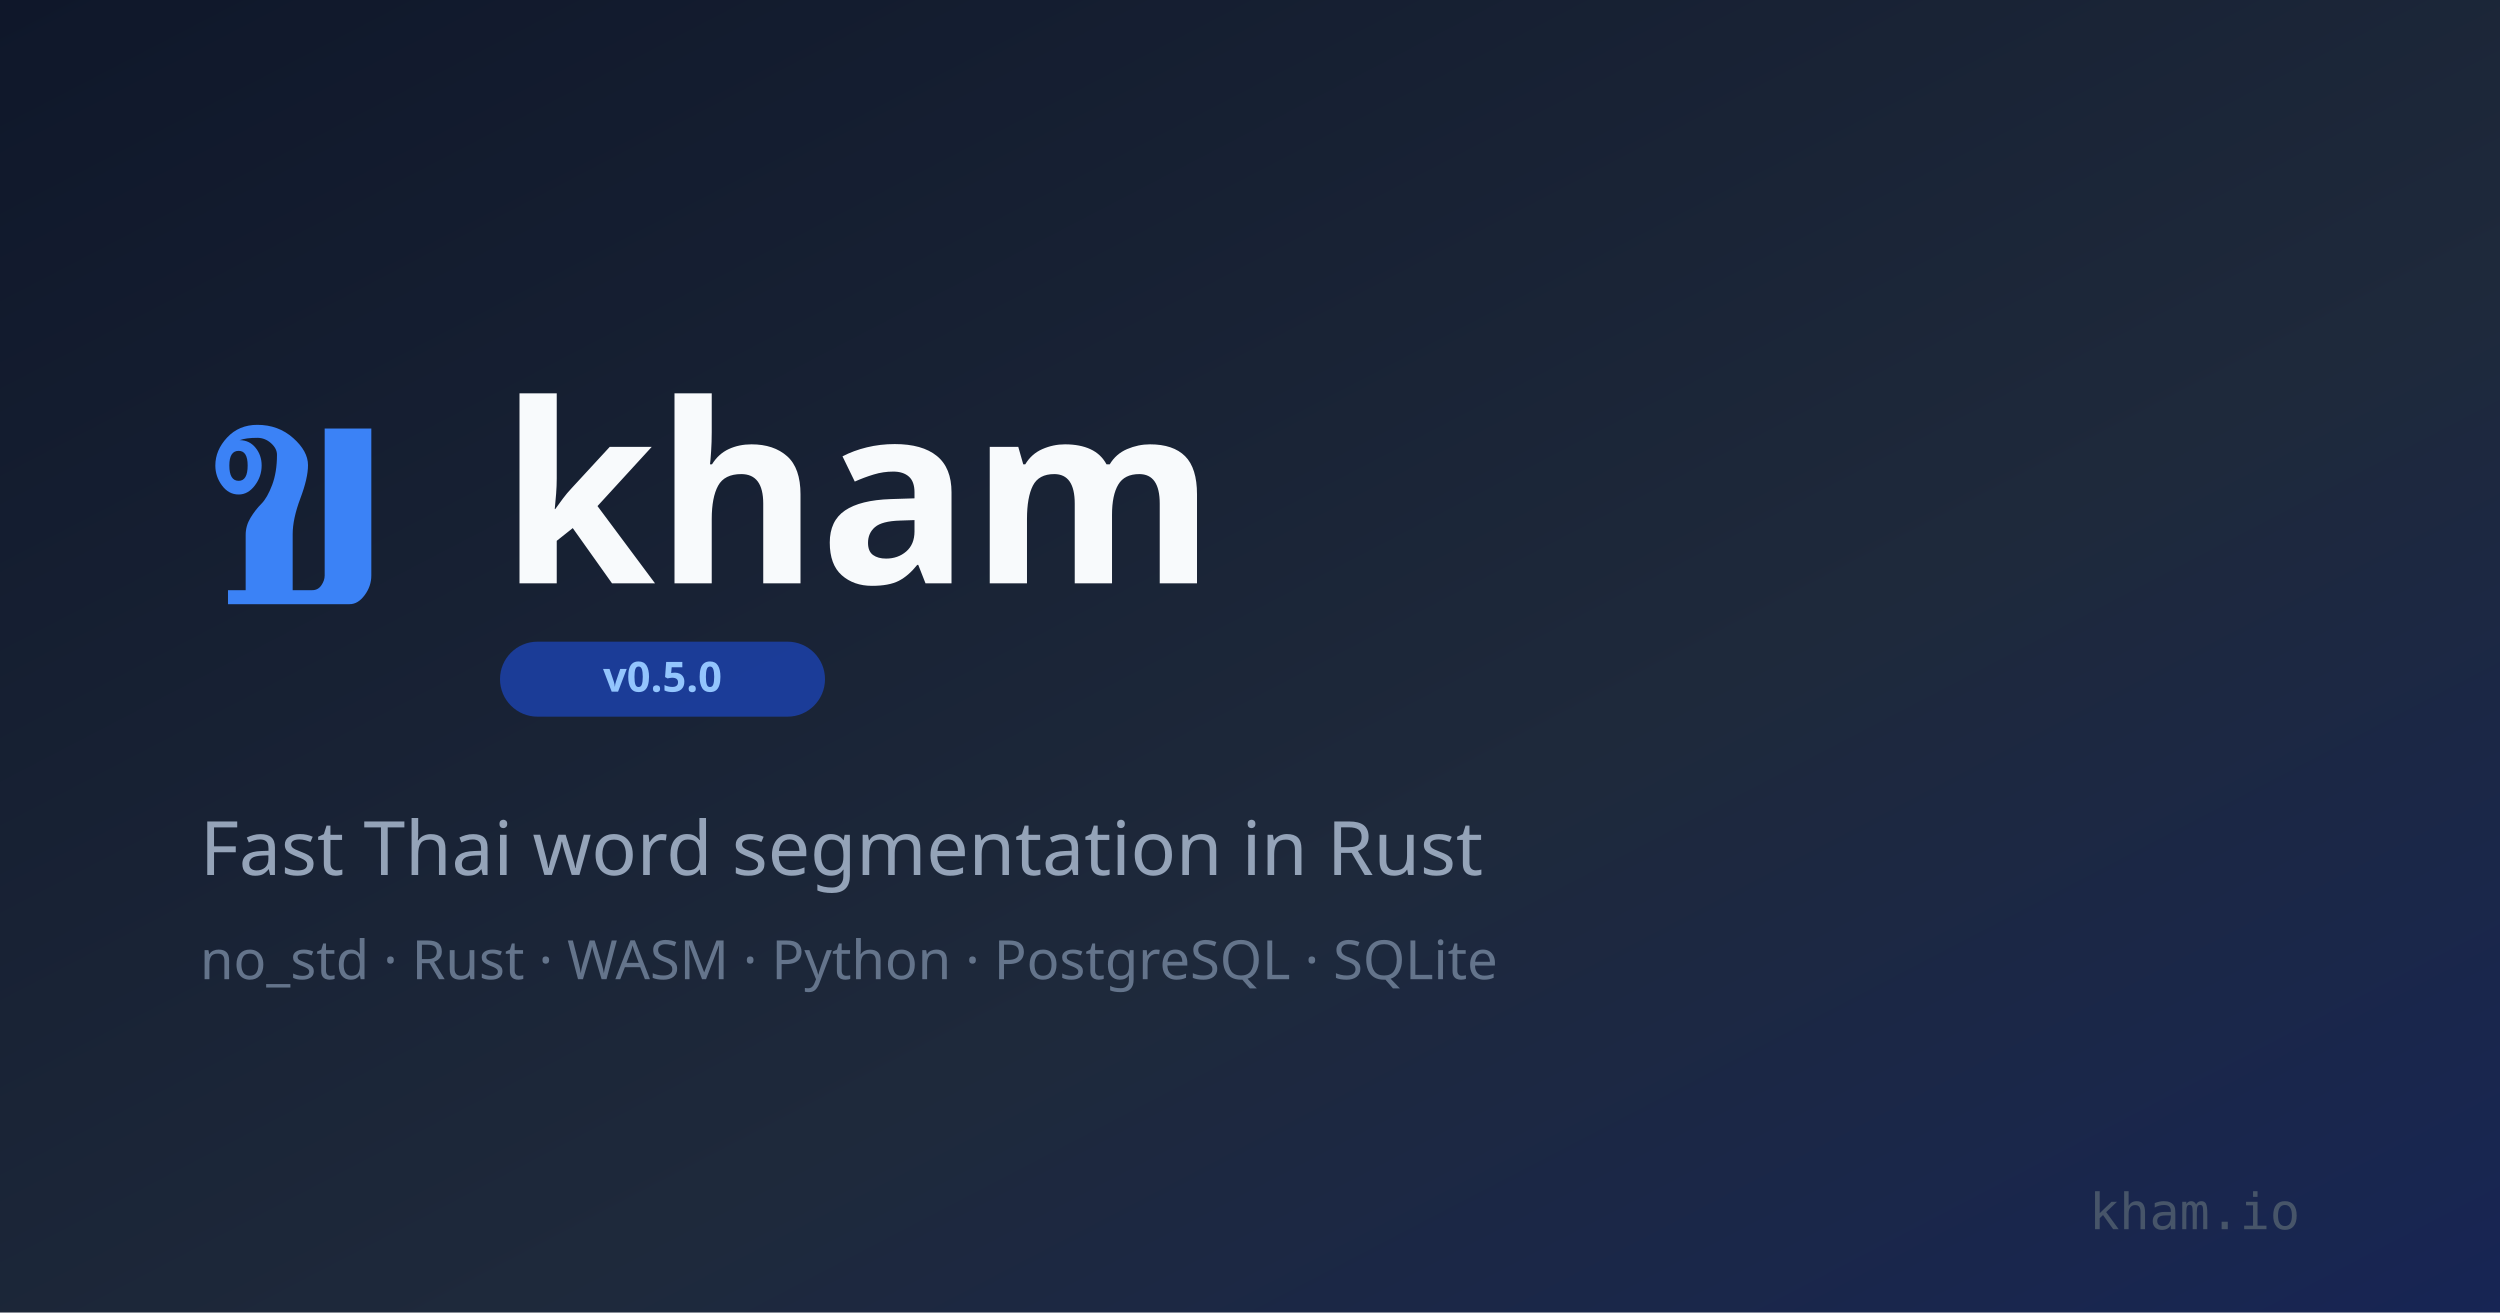
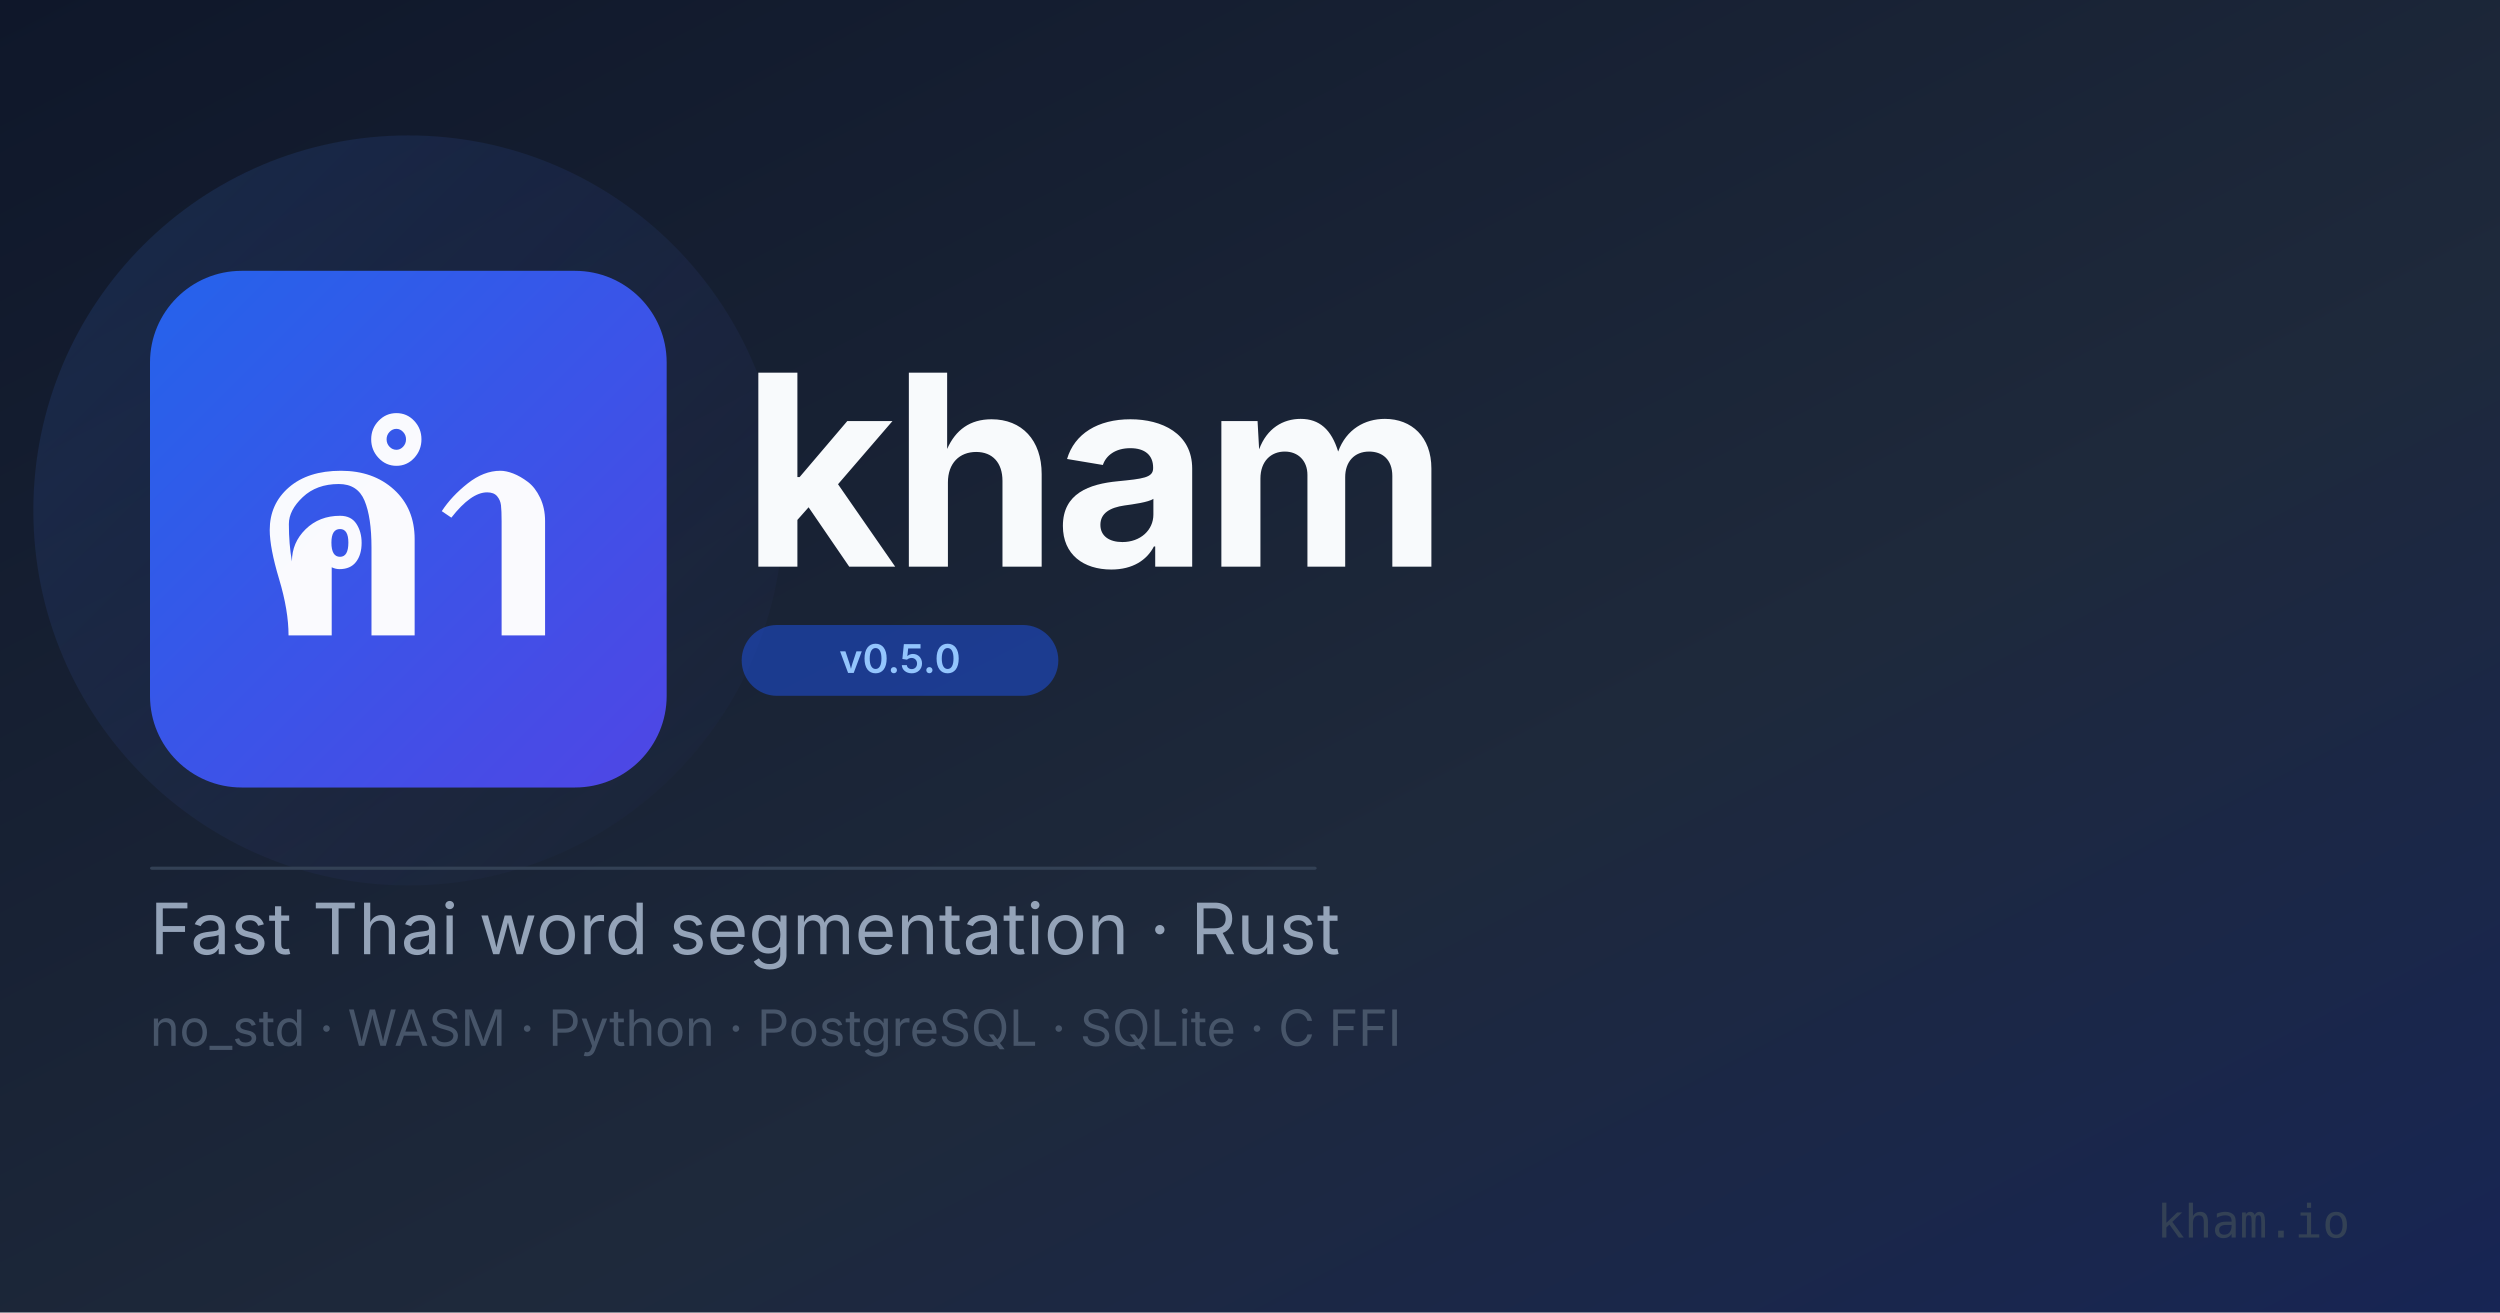
<svg xmlns="http://www.w3.org/2000/svg" width="1200" height="630" viewBox="0 0 1200 630">
  <defs>
    <linearGradient id="bg" x1="0%" y1="0%" x2="100%" y2="100%">
-       <stop offset="0%" style="stop-color:#0f172a" />
-       <stop offset="60%" style="stop-color:#1e293b" />
-       <stop offset="100%" style="stop-color:#172554" />
+       <stop offset="0%" stop-color="#0f172a" />
+       <stop offset="60%" stop-color="#1e293b" />
+       <stop offset="100%" stop-color="#172554" />
+     </linearGradient>
+     <linearGradient id="badge" x1="0" y1="0" x2="1" y2="1">
+       <stop offset="0%" stop-color="#2563eb" />
+       <stop offset="100%" stop-color="#4f46e5" />
+     </linearGradient>
+     <linearGradient id="glow" x1="0%" y1="0%" x2="100%" y2="100%">
+       <stop offset="0%" stop-color="#3b82f6" stop-opacity="0.15" />
+       <stop offset="100%" stop-color="#6366f1" stop-opacity="0" />
    </linearGradient>
  </defs>
  <rect width="1200" height="630" fill="url(#bg)" />
-   <text x="96" y="290" font-family="system-ui, sans-serif" font-size="160" font-weight="700" fill="#3b82f6">ข</text>
-   <text x="240" y="280" font-family="system-ui, sans-serif" font-size="120" font-weight="700" fill="#f8fafc">kham</text>
-   <rect x="240" y="308" width="156" height="36" rx="18" fill="#1d4ed8" fill-opacity="0.6" />
-   <text x="318" y="332" font-family="system-ui, sans-serif" font-size="20" font-weight="600" fill="#93c5fd" text-anchor="middle">v0.5.0</text>
-   <text x="96" y="420" font-family="system-ui, sans-serif" font-size="36" fill="#94a3b8">Fast Thai word segmentation in Rust</text>
-   <text x="96" y="470" font-family="system-ui, sans-serif" font-size="26" fill="#64748b">no_std · Rust · WASM · Python · PostgreSQL · SQLite</text>
-   <text x="1104" y="590" font-family="system-ui, monospace" font-size="24" fill="#475569" text-anchor="end">kham.io</text>
+   <circle cx="196" cy="245" r="180" fill="url(#glow)" />
+   <rect x="72" y="130" width="248" height="248" rx="44" fill="url(#badge)" />
+   <text x="196" y="305" font-family="system-ui,-apple-system,sans-serif" font-size="148" font-weight="700" text-anchor="middle" fill="white" opacity="0.97">คำ</text>
+   <text x="356" y="272" font-family="system-ui,-apple-system,sans-serif" font-size="128" font-weight="700" letter-spacing="-2" fill="#f8fafc">kham</text>
+   <rect x="356" y="300" width="152" height="34" rx="17" fill="#1d4ed8" fill-opacity="0.55" />
+   <text x="432" y="323" font-family="system-ui,-apple-system,sans-serif" font-size="19" font-weight="600" fill="#93c5fd" text-anchor="middle">v0.5.0</text>
+   <rect x="72" y="416" width="560" height="1.5" fill="#334155" rx="1" />
+   <text x="72" y="458" font-family="system-ui,-apple-system,sans-serif" font-size="34" fill="#94a3b8" letter-spacing="0.2">Fast Thai word segmentation · Rust</text>
+   <text x="72" y="502" font-family="system-ui,-apple-system,sans-serif" font-size="24" fill="#475569">no_std · WASM · Python · PostgreSQL · SQLite · C FFI</text>
+   <text x="1128" y="594" font-family="ui-monospace,monospace" font-size="22" fill="#334155" text-anchor="end">kham.io</text>
</svg>
